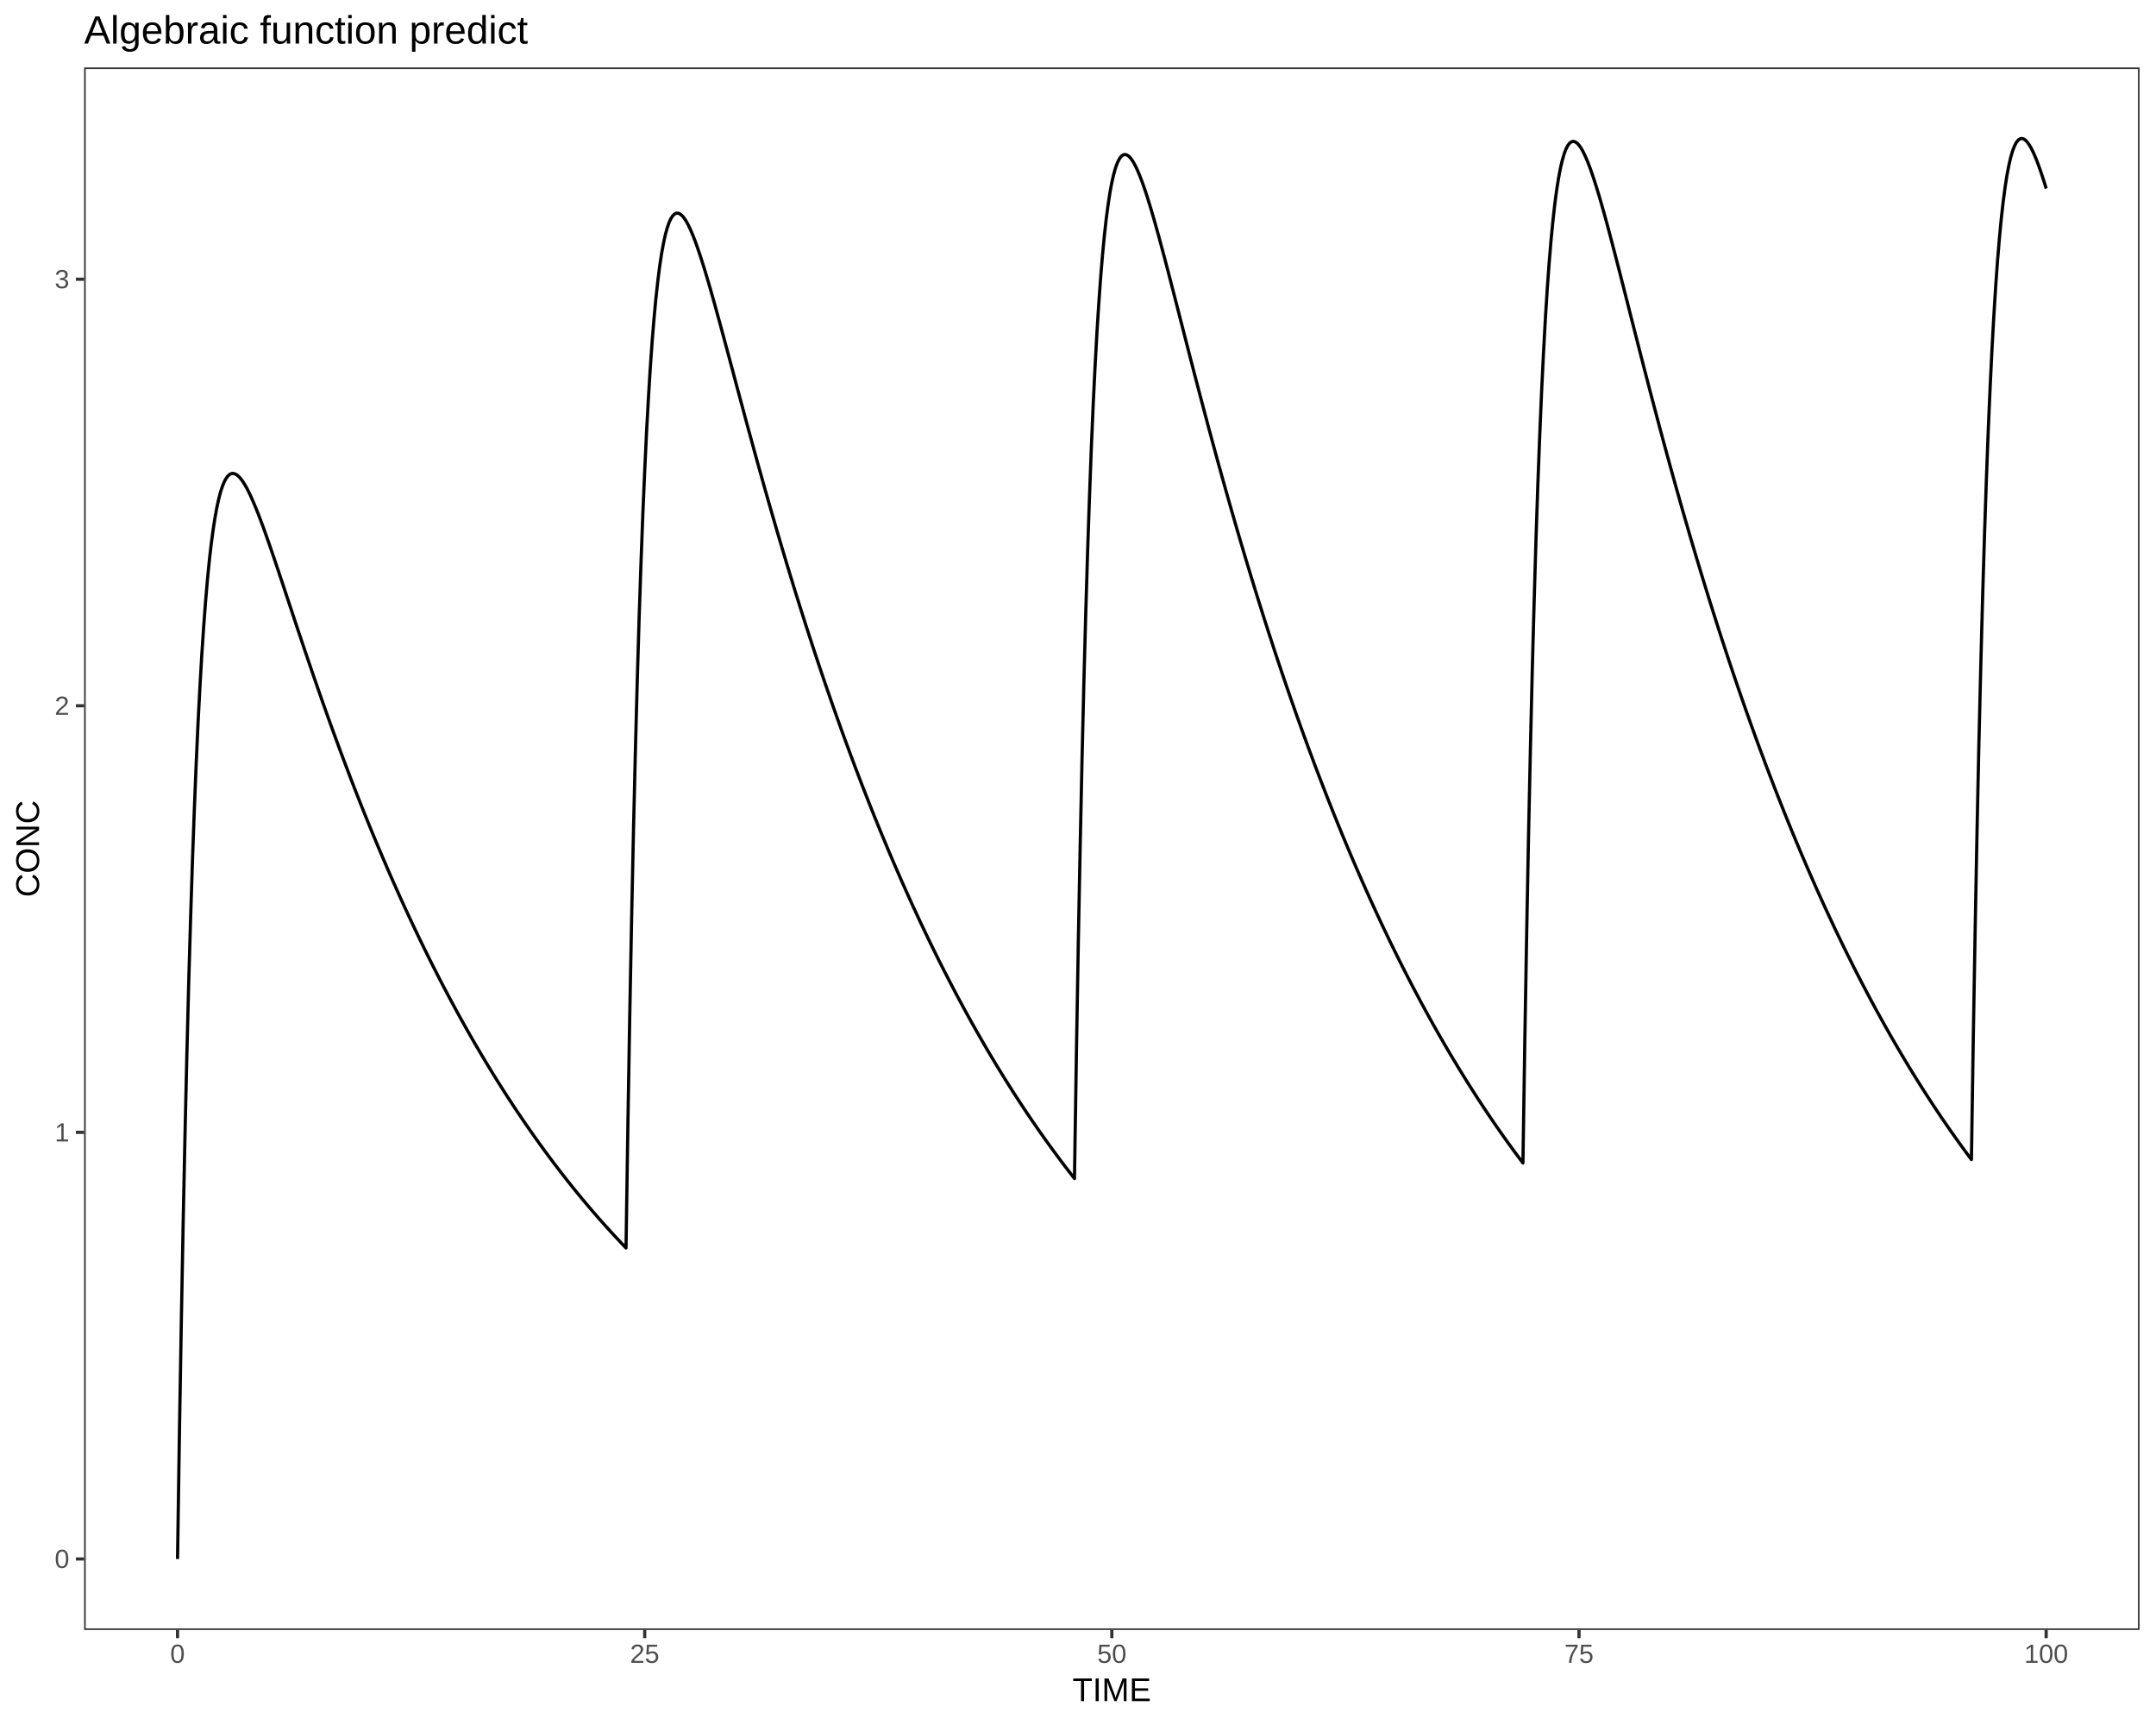
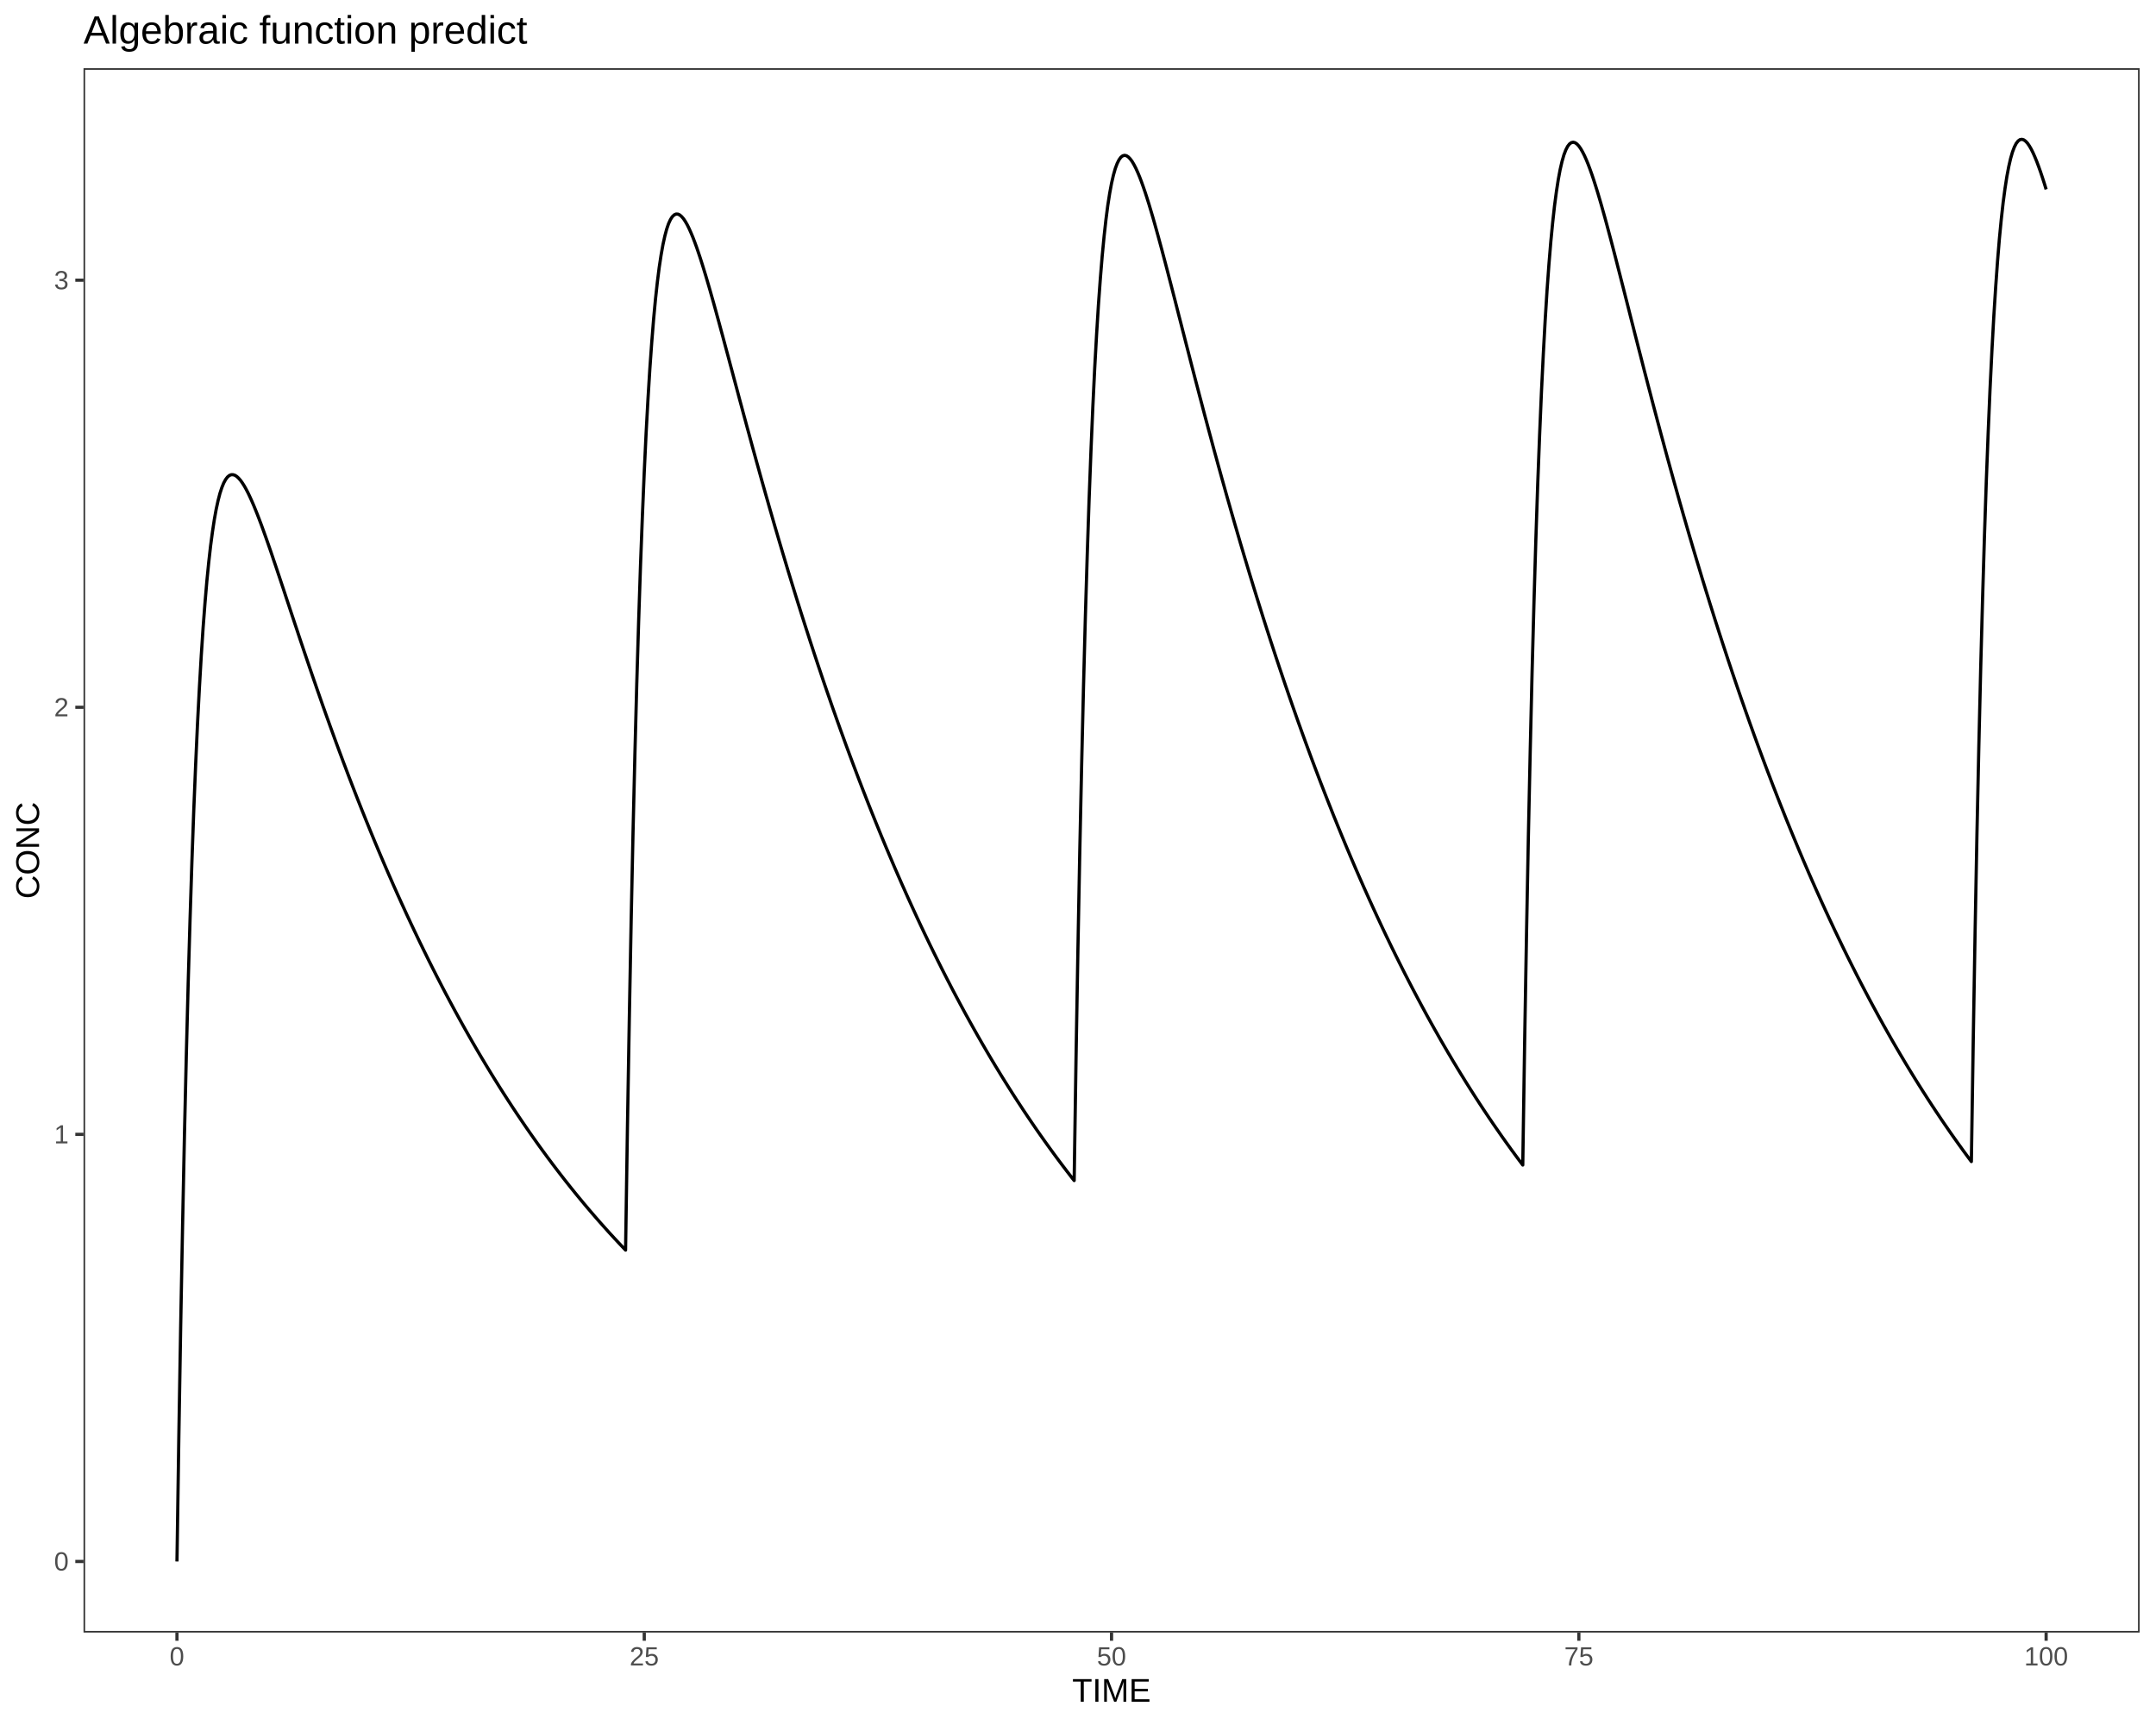
<svg xmlns="http://www.w3.org/2000/svg" viewBox="0 0 720.00 576.00">
  <defs>
    <style type="text/css">
    line, polyline, polygon, path, rect, circle {
      fill: none;
      stroke: #000000;
      stroke-linecap: round;
      stroke-linejoin: round;
      stroke-miterlimit: 10.00;
    }
  </style>
  </defs>
  <rect width="100%" height="100%" style="stroke: none; fill: #FFFFFF;" />
  <rect x="0.00" y="0.00" width="720.00" height="576.00" style="stroke-width: 1.07; stroke: #FFFFFF; fill: #FFFFFF;" />
  <defs>
-     <clipPath id="cpMjguMDl8NzE0LjUyfDU0NC4yN3wyMi41Mg==">
-       <rect x="28.09" y="22.52" width="686.43" height="521.75" />
+     <clipPath id="cpMjcuODl8NzE0LjUyfDU0NS4xM3wyMi43Nw==">
+       <rect x="27.89" y="22.77" width="686.64" height="522.36" />
    </clipPath>
  </defs>
-   <rect x="28.09" y="22.52" width="686.43" height="521.75" style="stroke-width: 1.07; stroke: none; fill: #FFFFFF;" clip-path="url(#cpMjguMDl8NzE0LjUyfDU0NC4yN3wyMi41Mg==)" />
-   <polyline points="59.29,520.56 59.91,479.19 60.54,442.02 61.16,408.65 61.79,378.70 62.41,351.86 63.03,327.82 63.66,306.32 64.28,287.11 64.91,269.98 65.53,254.72 66.15,241.16 66.78,229.13 67.40,218.49 68.03,209.10 68.65,200.84 69.27,193.60 69.90,187.28 70.52,181.80 71.15,177.07 71.77,173.03 72.39,169.59 73.02,166.71 73.64,164.33 74.27,162.41 74.89,160.88 75.51,159.73 76.14,158.90 76.76,158.38 77.39,158.12 78.01,158.10 78.63,158.30 79.26,158.69 79.88,159.26 80.51,159.98 81.13,160.85 81.75,161.84 82.38,162.94 83.00,164.14 83.63,165.44 84.25,166.81 84.87,168.26 85.50,169.77 86.12,171.33 86.75,172.94 87.37,174.60 88.00,176.30 88.62,178.03 89.24,179.78 89.87,181.56 90.49,183.37 91.12,185.19 91.74,187.02 92.36,188.87 92.99,190.73 93.61,192.60 94.24,194.47 94.86,196.35 95.48,198.23 96.11,200.11 96.73,202.00 97.36,203.88 97.98,205.76 98.60,207.63 99.23,209.51 99.85,211.37 100.48,213.24 101.10,215.10 101.72,216.95 102.35,218.79 102.97,220.63 103.60,222.46 104.22,224.28 104.84,226.10 105.47,227.90 106.09,229.70 106.72,231.49 107.34,233.27 107.96,235.04 108.59,236.80 109.21,238.55 109.84,240.29 110.46,242.03 111.08,243.75 111.71,245.46 112.33,247.17 112.96,248.86 113.58,250.55 114.20,252.22 114.83,253.89 115.45,255.54 116.08,257.19 116.70,258.82 117.32,260.45 117.95,262.06 118.57,263.67 119.20,265.27 119.82,266.85 120.44,268.43 121.07,270.00 121.69,271.56 122.32,273.11 122.94,274.65 123.56,276.18 124.19,277.70 124.81,279.21 125.44,280.71 126.06,282.20 126.68,283.68 127.31,285.16 127.93,286.62 128.56,288.08 129.18,289.53 129.80,290.97 130.43,292.40 131.05,293.82 131.68,295.23 132.30,296.63 132.93,298.02 133.55,299.41 134.17,300.79 134.80,302.16 135.42,303.52 136.05,304.87 136.67,306.21 137.29,307.54 137.92,308.87 138.54,310.19 139.17,311.50 139.79,312.80 140.41,314.09 141.04,315.38 141.66,316.66 142.29,317.93 142.91,319.19 143.53,320.44 144.16,321.69 144.78,322.93 145.41,324.16 146.03,325.38 146.65,326.60 147.28,327.81 147.90,329.01 148.53,330.20 149.15,331.38 149.77,332.56 150.40,333.73 151.02,334.90 151.65,336.05 152.27,337.20 152.89,338.34 153.52,339.48 154.14,340.61 154.77,341.73 155.39,342.84 156.01,343.95 156.64,345.05 157.26,346.14 157.89,347.23 158.51,348.31 159.13,349.38 159.76,350.44 160.38,351.50 161.01,352.56 161.63,353.60 162.25,354.64 162.88,355.68 163.50,356.70 164.13,357.72 164.75,358.74 165.37,359.75 166.00,360.75 166.62,361.74 167.25,362.73 167.87,363.71 168.49,364.69 169.12,365.66 169.74,366.63 170.37,367.58 170.99,368.54 171.61,369.48 172.24,370.42 172.86,371.36 173.49,372.29 174.11,373.21 174.74,374.13 175.36,375.04 175.98,375.95 176.61,376.85 177.23,377.74 177.86,378.63 178.48,379.52 179.10,380.40 179.73,381.27 180.35,382.14 180.98,383.00 181.60,383.85 182.22,384.71 182.85,385.55 183.47,386.39 184.10,387.23 184.72,388.06 185.34,388.88 185.97,389.70 186.59,390.52 187.22,391.33 187.84,392.13 188.46,392.93 189.09,393.73 189.71,394.52 190.34,395.30 190.96,396.08 191.58,396.86 192.21,397.63 192.83,398.39 193.46,399.15 194.08,399.91 194.70,400.66 195.33,401.41 195.95,402.15 196.58,402.89 197.20,403.62 197.82,404.35 198.45,405.07 199.07,405.79 199.70,406.51 200.32,407.22 200.94,407.92 201.57,408.62 202.19,409.32 202.82,410.01 203.44,410.70 204.06,411.39 204.69,412.07 205.31,412.74 205.94,413.41 206.56,414.08 207.18,414.74 207.81,415.40 208.43,416.06 209.06,416.71 209.68,375.99 210.30,339.46 210.93,306.73 211.55,277.42 212.18,251.20 212.80,227.79 213.42,206.91 214.05,188.33 214.67,171.81 215.30,157.16 215.92,144.21 216.55,132.79 217.17,122.74 217.79,113.95 218.42,106.28 219.04,99.63 219.67,93.90 220.29,89.00 220.91,84.85 221.54,81.38 222.16,78.51 222.79,76.20 223.41,74.39 224.03,73.02 224.66,72.05 225.28,71.45 225.91,71.18 226.53,71.19 227.15,71.48 227.78,72.00 228.40,72.73 229.03,73.66 229.65,74.75 230.27,76.01 230.90,77.39 231.52,78.90 232.15,80.52 232.77,82.24 233.39,84.05 234.02,85.93 234.64,87.88 235.27,89.89 235.89,91.95 236.51,94.06 237.14,96.20 237.76,98.39 238.39,100.60 239.01,102.84 239.63,105.10 240.26,107.38 240.88,109.67 241.51,111.98 242.13,114.30 242.75,116.62 243.38,118.95 244.00,121.28 244.63,123.62 245.25,125.95 245.87,128.28 246.50,130.61 247.12,132.94 247.75,135.26 248.37,137.57 248.99,139.88 249.62,142.19 250.24,144.48 250.87,146.77 251.49,149.04 252.11,151.31 252.74,153.57 253.36,155.82 253.99,158.05 254.61,160.28 255.23,162.50 255.86,164.70 256.48,166.89 257.11,169.08 257.73,171.25 258.36,173.40 258.98,175.55 259.60,177.69 260.23,179.81 260.85,181.92 261.48,184.02 262.10,186.10 262.72,188.18 263.35,190.24 263.97,192.29 264.60,194.33 265.22,196.36 265.84,198.37 266.47,200.37 267.09,202.36 267.72,204.34 268.34,206.30 268.96,208.26 269.59,210.20 270.21,212.13 270.84,214.05 271.46,215.96 272.08,217.85 272.71,219.73 273.33,221.61 273.96,223.47 274.58,225.32 275.20,227.15 275.83,228.98 276.45,230.79 277.08,232.60 277.70,234.39 278.32,236.17 278.95,237.94 279.57,239.70 280.20,241.45 280.82,243.19 281.44,244.92 282.07,246.63 282.69,248.34 283.32,250.03 283.94,251.72 284.56,253.39 285.19,255.05 285.81,256.71 286.44,258.35 287.06,259.98 287.68,261.61 288.31,263.22 288.93,264.82 289.56,266.41 290.18,268.00 290.80,269.57 291.43,271.13 292.05,272.69 292.68,274.23 293.30,275.76 293.92,277.29 294.55,278.80 295.17,280.31 295.80,281.80 296.42,283.29 297.04,284.77 297.67,286.24 298.29,287.70 298.92,289.15 299.54,290.59 300.17,292.02 300.79,293.44 301.41,294.86 302.04,296.26 302.66,297.66 303.29,299.05 303.91,300.43 304.53,301.80 305.16,303.16 305.78,304.51 306.41,305.86 307.03,307.20 307.65,308.53 308.28,309.85 308.90,311.16 309.53,312.46 310.15,313.76 310.77,315.05 311.40,316.33 312.02,317.60 312.65,318.86 313.27,320.12 313.89,321.37 314.52,322.61 315.14,323.84 315.77,325.06 316.39,326.28 317.01,327.49 317.64,328.69 318.26,329.89 318.89,331.08 319.51,332.26 320.13,333.43 320.76,334.59 321.38,335.75 322.01,336.90 322.63,338.05 323.25,339.18 323.88,340.31 324.50,341.44 325.13,342.55 325.75,343.66 326.37,344.76 327.00,345.86 327.62,346.94 328.25,348.03 328.87,349.10 329.49,350.17 330.12,351.23 330.74,352.28 331.37,353.33 331.99,354.37 332.61,355.41 333.24,356.44 333.86,357.46 334.49,358.47 335.11,359.48 335.73,360.49 336.36,361.48 336.98,362.47 337.61,363.46 338.23,364.44 338.85,365.41 339.48,366.38 340.10,367.34 340.73,368.29 341.35,369.24 341.97,370.18 342.60,371.12 343.22,372.05 343.85,372.97 344.47,373.89 345.10,374.81 345.72,375.71 346.34,376.62 346.97,377.51 347.59,378.40 348.22,379.29 348.84,380.17 349.46,381.04 350.09,381.91 350.71,382.77 351.34,383.63 351.96,384.48 352.58,385.33 353.21,386.17 353.83,387.01 354.46,387.84 355.08,388.67 355.70,389.49 356.33,390.31 356.95,391.12 357.58,391.92 358.20,392.73 358.82,393.52 359.45,352.95 360.07,316.57 360.70,283.97 361.32,254.80 361.94,228.73 362.57,205.46 363.19,184.72 363.82,166.27 364.44,149.89 365.06,135.38 365.69,122.56 366.31,111.27 366.94,101.36 367.56,92.70 368.18,85.17 368.81,78.65 369.43,73.05 370.06,68.28 370.68,64.26 371.30,60.91 371.93,58.18 372.55,55.99 373.18,54.30 373.80,53.06 374.42,52.22 375.05,51.74 375.67,51.59 376.30,51.73 376.92,52.13 377.54,52.77 378.17,53.63 378.79,54.67 379.42,55.89 380.04,57.26 380.66,58.76 381.29,60.39 381.91,62.12 382.54,63.96 383.16,65.87 383.78,67.87 384.41,69.93 385.03,72.05 385.66,74.22 386.28,76.44 386.91,78.70 387.53,80.99 388.15,83.31 388.78,85.66 389.40,88.03 390.03,90.41 390.65,92.81 391.27,95.23 391.90,97.65 392.52,100.07 393.15,102.51 393.77,104.94 394.39,107.38 395.02,109.81 395.64,112.24 396.27,114.67 396.89,117.10 397.51,119.52 398.14,121.93 398.76,124.34 399.39,126.74 400.01,129.13 400.63,131.51 401.26,133.88 401.88,136.24 402.51,138.59 403.13,140.94 403.75,143.27 404.38,145.58 405.00,147.89 405.63,150.19 406.25,152.47 406.87,154.74 407.50,157.00 408.12,159.25 408.75,161.48 409.37,163.71 409.99,165.92 410.62,168.11 411.24,170.30 411.87,172.47 412.49,174.63 413.11,176.78 413.74,178.91 414.36,181.03 414.99,183.14 415.61,185.24 416.23,187.32 416.86,189.39 417.48,191.45 418.11,193.50 418.73,195.53 419.35,197.55 419.98,199.56 420.60,201.56 421.23,203.54 421.85,205.51 422.47,207.47 423.10,209.42 423.72,211.36 424.35,213.28 424.97,215.20 425.59,217.10 426.22,218.99 426.84,220.86 427.47,222.73 428.09,224.58 428.72,226.43 429.34,228.26 429.96,230.08 430.59,231.88 431.21,233.68 431.84,235.47 432.46,237.24 433.08,239.01 433.71,240.76 434.33,242.50 434.96,244.23 435.58,245.95 436.20,247.66 436.83,249.36 437.45,251.05 438.08,252.73 438.70,254.40 439.32,256.06 439.95,257.70 440.57,259.34 441.20,260.97 441.82,262.58 442.44,264.19 443.07,265.79 443.69,267.37 444.32,268.95 444.94,270.52 445.56,272.07 446.19,273.62 446.81,275.16 447.44,276.69 448.06,278.21 448.68,279.72 449.31,281.22 449.93,282.71 450.56,284.19 451.18,285.66 451.80,287.12 452.43,288.58 453.05,290.02 453.68,291.46 454.30,292.88 454.92,294.30 455.55,295.71 456.17,297.11 456.80,298.50 457.42,299.88 458.04,301.26 458.67,302.62 459.29,303.98 459.92,305.33 460.54,306.67 461.16,308.00 461.79,309.33 462.41,310.64 463.04,311.95 463.66,313.25 464.28,314.54 464.91,315.82 465.53,317.10 466.16,318.36 466.78,319.62 467.40,320.88 468.03,322.12 468.65,323.35 469.28,324.58 469.90,325.80 470.53,327.02 471.15,328.22 471.77,329.42 472.40,330.61 473.02,331.79 473.65,332.97 474.27,334.14 474.89,335.30 475.52,336.45 476.14,337.60 476.77,338.74 477.39,339.87 478.01,340.99 478.64,342.11 479.26,343.22 479.89,344.33 480.51,345.43 481.13,346.52 481.76,347.60 482.38,348.68 483.01,349.75 483.63,350.81 484.25,351.87 484.88,352.92 485.50,353.96 486.13,355.00 486.75,356.03 487.37,357.06 488.00,358.07 488.62,359.09 489.25,360.09 489.87,361.09 490.49,362.08 491.12,363.07 491.74,364.05 492.37,365.03 492.99,366.00 493.61,366.96 494.24,367.91 494.86,368.87 495.49,369.81 496.11,370.75 496.73,371.68 497.36,372.61 497.98,373.53 498.61,374.45 499.23,375.36 499.85,376.26 500.48,377.16 501.10,378.05 501.73,378.94 502.35,379.82 502.97,380.70 503.60,381.57 504.22,382.43 504.85,383.29 505.47,384.15 506.09,385.00 506.72,385.84 507.34,386.68 507.97,387.52 508.59,388.34 509.21,347.80 509.84,311.45 510.46,278.89 511.09,249.75 511.71,223.71 512.34,200.47 512.96,179.76 513.58,161.35 514.21,145.00 514.83,130.52 515.46,117.73 516.08,106.47 516.70,96.59 517.33,87.96 517.95,80.45 518.58,73.96 519.20,68.39 519.82,63.65 520.45,59.66 521.07,56.35 521.70,53.64 522.32,51.48 522.94,49.82 523.57,48.60 524.19,47.79 524.82,47.34 525.44,47.21 526.06,47.38 526.69,47.81 527.31,48.48 527.94,49.36 528.56,50.43 529.18,51.67 529.81,53.07 530.43,54.60 531.06,56.25 531.68,58.01 532.30,59.87 532.93,61.82 533.55,63.84 534.18,65.92 534.80,68.07 535.42,70.27 536.05,72.51 536.67,74.79 537.30,77.11 537.92,79.45 538.54,81.82 539.17,84.22 539.79,86.63 540.42,89.05 541.04,91.48 541.66,93.93 542.29,96.38 542.91,98.83 543.54,101.29 544.16,103.75 544.78,106.21 545.41,108.66 546.03,111.11 546.66,113.56 547.28,116.00 547.90,118.44 548.53,120.87 549.15,123.29 549.78,125.70 550.40,128.10 551.02,130.50 551.65,132.88 552.27,135.25 552.90,137.61 553.52,139.96 554.14,142.30 554.77,144.63 555.39,146.95 556.02,149.25 556.64,151.54 557.27,153.82 557.89,156.09 558.51,158.34 559.14,160.59 559.76,162.81 560.39,165.03 561.01,167.23 561.63,169.43 562.26,171.60 562.88,173.77 563.51,175.92 564.13,178.06 564.75,180.19 565.38,182.30 566.00,184.41 566.63,186.50 567.25,188.57 567.87,190.64 568.50,192.69 569.12,194.73 569.75,196.75 570.37,198.77 570.99,200.77 571.62,202.76 572.24,204.74 572.87,206.70 573.49,208.66 574.11,210.60 574.74,212.53 575.36,214.44 575.99,216.35 576.61,218.24 577.23,220.12 577.86,221.99 578.48,223.85 579.11,225.70 579.73,227.54 580.35,229.36 580.98,231.17 581.60,232.98 582.23,234.77 582.85,236.55 583.47,238.31 584.10,240.07 584.72,241.82 585.35,243.55 585.97,245.28 586.59,246.99 587.22,248.70 587.84,250.39 588.47,252.07 589.09,253.74 589.71,255.41 590.34,257.06 590.96,258.70 591.59,260.33 592.21,261.95 592.83,263.56 593.46,265.16 594.08,266.75 594.71,268.33 595.33,269.90 595.95,271.46 596.58,273.01 597.20,274.56 597.83,276.09 598.45,277.61 599.08,279.12 599.70,280.63 600.32,282.12 600.95,283.61 601.57,285.08 602.20,286.55 602.82,288.00 603.44,289.45 604.07,290.89 604.69,292.32 605.32,293.74 605.94,295.16 606.56,296.56 607.19,297.96 607.81,299.34 608.44,300.72 609.06,302.09 609.68,303.45 610.31,304.80 610.93,306.14 611.56,307.48 612.18,308.81 612.80,310.13 613.43,311.44 614.05,312.74 614.68,314.03 615.30,315.32 615.92,316.60 616.55,317.87 617.17,319.13 617.80,320.38 618.42,321.63 619.04,322.87 619.67,324.10 620.29,325.32 620.92,326.54 621.54,327.75 622.16,328.95 622.79,330.14 623.41,331.33 624.04,332.51 624.66,333.68 625.28,334.84 625.91,336.00 626.53,337.15 627.16,338.29 627.78,339.42 628.40,340.55 629.03,341.67 629.65,342.79 630.28,343.89 630.90,345.00 631.52,346.09 632.15,347.17 632.77,348.25 633.40,349.33 634.02,350.39 634.64,351.45 635.27,352.51 635.89,353.55 636.52,354.59 637.14,355.63 637.76,356.65 638.39,357.68 639.01,358.69 639.64,359.70 640.26,360.70 640.89,361.69 641.51,362.68 642.13,363.67 642.76,364.64 643.38,365.62 644.01,366.58 644.63,367.54 645.25,368.49 645.88,369.44 646.50,370.38 647.13,371.32 647.75,372.24 648.37,373.17 649.00,374.09 649.62,375.00 650.25,375.91 650.87,376.81 651.49,377.70 652.12,378.59 652.74,379.48 653.37,380.35 653.99,381.23 654.61,382.09 655.24,382.96 655.86,383.81 656.49,384.67 657.11,385.51 657.73,386.35 658.36,387.19 658.98,346.66 659.61,310.31 660.23,277.75 660.85,248.62 661.48,222.59 662.10,199.36 662.73,178.66 663.35,160.25 663.97,143.90 664.60,129.43 665.22,116.65 665.85,105.40 666.47,95.53 667.09,86.90 667.72,79.40 668.34,72.92 668.97,67.35 669.59,62.62 670.21,58.63 670.84,55.32 671.46,52.62 672.09,50.47 672.71,48.82 673.33,47.61 673.96,46.80 674.58,46.36 675.21,46.24 675.83,46.41 676.45,46.85 677.08,47.52 677.70,48.41 678.33,49.49 678.95,50.73 679.57,52.13 680.20,53.67 680.82,55.33 681.45,57.10 682.07,58.96 682.70,60.91 683.32,62.94 " style="stroke-width: 1.07; stroke-linecap: butt;" clip-path="url(#cpMjguMDl8NzE0LjUyfDU0NC4yN3wyMi41Mg==)" />
-   <rect x="28.09" y="22.52" width="686.43" height="521.75" style="stroke-width: 1.07; stroke: #333333;" clip-path="url(#cpMjguMDl8NzE0LjUyfDU0NC4yN3wyMi41Mg==)" />
+   <rect x="27.89" y="22.77" width="686.64" height="522.36" style="stroke-width: 1.07; stroke: none; fill: #FFFFFF;" clip-path="url(#cpMjcuODl8NzE0LjUyfDU0NS4xM3wyMi43Nw==)" />
+   <polyline points="59.10,521.39 59.72,479.98 60.34,442.76 60.97,409.35 61.59,379.37 62.22,352.49 62.84,328.42 63.47,306.90 64.09,287.67 64.71,270.52 65.34,255.24 65.96,241.67 66.59,229.62 67.21,218.97 67.83,209.57 68.46,201.30 69.08,194.05 69.71,187.73 70.33,182.24 70.96,177.51 71.58,173.45 72.20,170.02 72.83,167.13 73.45,164.75 74.08,162.82 74.70,161.30 75.33,160.14 75.95,159.31 76.57,158.78 77.20,158.52 77.82,158.51 78.45,158.70 79.07,159.10 79.69,159.67 80.32,160.39 80.94,161.26 81.57,162.25 82.19,163.35 82.82,164.56 83.44,165.86 84.06,167.23 84.69,168.68 85.31,170.19 85.94,171.76 86.56,173.37 87.19,175.03 87.81,176.73 88.43,178.46 89.06,180.22 89.68,182.00 90.31,183.80 90.93,185.63 91.55,187.47 92.18,189.32 92.80,191.18 93.43,193.05 94.05,194.92 94.68,196.80 95.30,198.69 95.92,200.57 96.55,202.46 97.17,204.34 97.80,206.22 98.42,208.10 99.05,209.97 99.67,211.85 100.29,213.71 100.92,215.57 101.54,217.42 102.17,219.27 102.79,221.11 103.41,222.94 104.04,224.77 104.66,226.58 105.29,228.39 105.91,230.19 106.54,231.98 107.16,233.76 107.78,235.54 108.41,237.30 109.03,239.05 109.66,240.80 110.28,242.53 110.91,244.26 111.53,245.97 112.15,247.68 112.78,249.38 113.40,251.06 114.03,252.74 114.65,254.41 115.28,256.06 115.90,257.71 116.52,259.35 117.15,260.97 117.77,262.59 118.40,264.20 119.02,265.80 119.64,267.39 120.27,268.97 120.89,270.54 121.52,272.10 122.14,273.65 122.77,275.19 123.39,276.72 124.01,278.24 124.64,279.76 125.26,281.26 125.89,282.75 126.51,284.24 127.14,285.72 127.76,287.18 128.38,288.64 129.01,290.09 129.63,291.53 130.26,292.96 130.88,294.38 131.50,295.80 132.13,297.20 132.75,298.60 133.38,299.98 134.00,301.36 134.63,302.73 135.25,304.09 135.87,305.45 136.50,306.79 137.12,308.13 137.75,309.46 138.37,310.78 139.00,312.09 139.62,313.39 140.24,314.69 140.87,315.97 141.49,317.25 142.12,318.52 142.74,319.79 143.36,321.04 143.99,322.29 144.61,323.53 145.24,324.76 145.86,325.99 146.49,327.20 147.11,328.41 147.73,329.61 148.36,330.81 148.98,332.00 149.61,333.17 150.23,334.35 150.86,335.51 151.48,336.67 152.10,337.82 152.73,338.96 153.35,340.10 153.98,341.23 154.60,342.35 155.22,343.46 155.85,344.57 156.47,345.67 157.10,346.77 157.72,347.86 158.35,348.94 158.97,350.01 159.59,351.08 160.22,352.14 160.84,353.19 161.47,354.24 162.09,355.28 162.72,356.32 163.34,357.34 163.96,358.36 164.59,359.38 165.21,360.39 165.84,361.39 166.46,362.39 167.08,363.38 167.71,364.36 168.33,365.34 168.96,366.31 169.58,367.28 170.21,368.24 170.83,369.19 171.45,370.14 172.08,371.08 172.70,372.02 173.33,372.95 173.95,373.87 174.58,374.79 175.20,375.70 175.82,376.61 176.45,377.51 177.07,378.41 177.70,379.30 178.32,380.18 178.94,381.06 179.57,381.94 180.19,382.81 180.82,383.67 181.44,384.53 182.07,385.38 182.69,386.23 183.31,387.07 183.94,387.90 184.56,388.74 185.19,389.56 185.81,390.38 186.44,391.20 187.06,392.01 187.68,392.81 188.31,393.62 188.93,394.41 189.56,395.20 190.18,395.99 190.80,396.77 191.43,397.54 192.05,398.32 192.68,399.08 193.30,399.84 193.93,400.60 194.55,401.35 195.17,402.10 195.80,402.84 196.42,403.58 197.05,404.32 197.67,405.04 198.30,405.77 198.92,406.49 199.54,407.20 200.17,407.92 200.79,408.62 201.42,409.32 202.04,410.02 202.67,410.72 203.29,411.41 203.91,412.09 204.54,412.77 205.16,413.45 205.79,414.12 206.41,414.79 207.03,415.45 207.66,416.11 208.28,416.77 208.91,417.42 209.53,376.65 210.16,340.08 210.78,307.31 211.40,277.96 212.03,251.72 212.65,228.28 213.28,207.38 213.90,188.77 214.53,172.23 215.15,157.57 215.77,144.60 216.40,133.16 217.02,123.11 217.65,114.30 218.27,106.63 218.89,99.97 219.52,94.23 220.14,89.33 220.77,85.17 221.39,81.70 222.02,78.83 222.64,76.51 223.26,74.70 223.89,73.33 224.51,72.36 225.14,71.76 225.76,71.48 226.39,71.50 227.01,71.78 227.63,72.31 228.26,73.04 228.88,73.97 229.51,75.07 230.13,76.32 230.75,77.71 231.38,79.22 232.00,80.84 232.63,82.56 233.25,84.37 233.88,86.25 234.50,88.20 235.12,90.21 235.75,92.28 236.37,94.39 237.00,96.54 237.62,98.73 238.25,100.94 238.87,103.18 239.49,105.45 240.12,107.73 240.74,110.03 241.37,112.34 241.99,114.66 242.61,116.98 243.24,119.31 243.86,121.65 244.49,123.98 245.11,126.32 245.74,128.66 246.36,130.99 246.98,133.32 247.61,135.64 248.23,137.96 248.86,140.27 249.48,142.58 250.11,144.87 250.73,147.16 251.35,149.44 251.98,151.71 252.60,153.97 253.23,156.22 253.85,158.46 254.47,160.69 255.10,162.91 255.72,165.12 256.35,167.31 256.97,169.50 257.60,171.67 258.22,173.83 258.84,175.98 259.47,178.12 260.09,180.24 260.72,182.36 261.34,184.46 261.97,186.55 262.59,188.62 263.21,190.69 263.84,192.74 264.46,194.78 265.09,196.81 265.71,198.82 266.33,200.83 266.96,202.82 267.58,204.80 268.21,206.77 268.83,208.73 269.46,210.67 270.08,212.60 270.70,214.52 271.33,216.43 271.95,218.33 272.58,220.22 273.20,222.09 273.83,223.95 274.45,225.80 275.07,227.64 275.70,229.47 276.32,231.29 276.95,233.09 277.57,234.89 278.19,236.67 278.82,238.44 279.44,240.21 280.07,241.96 280.69,243.70 281.32,245.43 281.94,247.14 282.56,248.85 283.19,250.55 283.81,252.23 284.44,253.91 285.06,255.58 285.69,257.23 286.31,258.88 286.93,260.51 287.56,262.14 288.18,263.75 288.81,265.35 289.43,266.95 290.05,268.53 290.68,270.11 291.30,271.67 291.93,273.23 292.55,274.77 293.18,276.31 293.80,277.84 294.42,279.35 295.05,280.86 295.67,282.36 296.30,283.85 296.92,285.32 297.55,286.79 298.17,288.26 298.79,289.71 299.42,291.15 300.04,292.58 300.67,294.01 301.29,295.43 301.92,296.83 302.54,298.23 303.16,299.62 303.79,301.00 304.41,302.37 305.04,303.74 305.66,305.09 306.28,306.44 306.91,307.78 307.53,309.11 308.16,310.43 308.78,311.75 309.41,313.05 310.03,314.35 310.65,315.64 311.28,316.92 311.90,318.19 312.53,319.46 313.15,320.72 313.78,321.97 314.40,323.21 315.02,324.44 315.65,325.67 316.27,326.89 316.90,328.10 317.52,329.30 318.14,330.50 318.77,331.69 319.39,332.87 320.02,334.04 320.64,335.21 321.27,336.37 321.89,337.52 322.51,338.67 323.14,339.80 323.76,340.93 324.39,342.06 325.01,343.18 325.64,344.29 326.26,345.39 326.88,346.48 327.51,347.57 328.13,348.66 328.76,349.73 329.38,350.80 330.00,351.86 330.63,352.92 331.25,353.97 331.88,355.01 332.50,356.05 333.13,357.08 333.75,358.10 334.37,359.12 335.00,360.13 335.62,361.13 336.25,362.13 336.87,363.12 337.50,364.11 338.12,365.09 338.74,366.06 339.37,367.03 339.99,367.99 340.62,368.94 341.24,369.89 341.86,370.84 342.49,371.77 343.11,372.71 343.74,373.63 344.36,374.55 344.99,375.47 345.61,376.38 346.23,377.28 346.86,378.18 347.48,379.07 348.11,379.95 348.73,380.84 349.36,381.71 349.98,382.58 350.60,383.44 351.23,384.30 351.85,385.16 352.48,386.01 353.10,386.85 353.72,387.69 354.35,388.52 354.97,389.35 355.60,390.17 356.22,390.99 356.85,391.80 357.47,392.61 358.09,393.41 358.72,394.20 359.34,353.58 359.97,317.16 360.59,284.53 361.22,255.32 361.84,229.22 362.46,205.92 363.09,185.16 363.71,166.69 364.34,150.29 364.96,135.76 365.58,122.93 366.21,111.63 366.83,101.71 367.46,93.03 368.08,85.49 368.71,78.96 369.33,73.36 369.95,68.58 370.58,64.56 371.20,61.21 371.83,58.47 372.45,56.28 373.08,54.59 373.70,53.35 374.32,52.50 374.95,52.02 375.57,51.87 376.20,52.01 376.82,52.42 377.44,53.06 378.07,53.91 378.69,54.96 379.32,56.18 379.94,57.55 380.57,59.05 381.19,60.68 381.81,62.42 382.44,64.25 383.06,66.17 383.69,68.17 384.31,70.24 384.94,72.36 385.56,74.53 386.18,76.75 386.81,79.02 387.43,81.31 388.06,83.63 388.68,85.98 389.31,88.36 389.93,90.74 390.55,93.15 391.18,95.56 391.80,97.98 392.43,100.41 393.05,102.85 393.67,105.29 394.30,107.72 394.92,110.16 395.55,112.60 396.17,115.03 396.80,117.46 397.42,119.88 398.04,122.30 398.67,124.71 399.29,127.11 399.92,129.50 400.54,131.89 401.17,134.26 401.79,136.63 402.41,138.98 403.04,141.32 403.66,143.66 404.29,145.98 404.91,148.29 405.53,150.59 406.16,152.87 406.78,155.15 407.41,157.41 408.03,159.66 408.66,161.90 409.28,164.12 409.90,166.33 410.53,168.53 411.15,170.72 411.78,172.90 412.40,175.06 413.03,177.21 413.65,179.34 414.27,181.47 414.90,183.58 415.52,185.68 416.15,187.76 416.77,189.84 417.39,191.90 418.02,193.95 418.64,195.98 419.27,198.01 419.89,200.02 420.52,202.02 421.14,204.00 421.76,205.98 422.39,207.94 423.01,209.89 423.64,211.83 424.26,213.76 424.89,215.67 425.51,217.57 426.13,219.46 426.76,221.34 427.38,223.21 428.01,225.07 428.63,226.91 429.25,228.75 429.88,230.57 430.50,232.38 431.13,234.18 431.75,235.97 432.38,237.74 433.00,239.51 433.62,241.27 434.25,243.01 434.87,244.74 435.50,246.47 436.12,248.18 436.75,249.88 437.37,251.57 437.99,253.25 438.62,254.92 439.24,256.58 439.87,258.23 440.49,259.87 441.11,261.50 441.74,263.11 442.36,264.72 442.99,266.32 443.61,267.91 444.24,269.49 444.86,271.06 445.48,272.62 446.11,274.16 446.73,275.70 447.36,277.23 447.98,278.75 448.61,280.27 449.23,281.77 449.85,283.26 450.48,284.74 451.10,286.22 451.73,287.68 452.35,289.14 452.97,290.58 453.60,292.02 454.22,293.45 454.85,294.87 455.47,296.28 456.10,297.68 456.72,299.07 457.34,300.46 457.97,301.83 458.59,303.20 459.22,304.56 459.84,305.91 460.47,307.25 461.09,308.59 461.71,309.91 462.34,311.23 462.96,312.54 463.59,313.84 464.21,315.13 464.83,316.42 465.46,317.69 466.08,318.96 466.71,320.22 467.33,321.47 467.96,322.72 468.58,323.96 469.20,325.19 469.83,326.41 470.45,327.62 471.08,328.83 471.70,330.03 472.33,331.22 472.95,332.40 473.57,333.58 474.20,334.75 474.82,335.91 475.45,337.07 476.07,338.22 476.69,339.36 477.32,340.49 477.94,341.62 478.57,342.74 479.19,343.85 479.82,344.95 480.44,346.05 481.06,347.15 481.69,348.23 482.31,349.31 482.94,350.38 483.56,351.45 484.19,352.50 484.81,353.56 485.43,354.60 486.06,355.64 486.68,356.67 487.31,357.70 487.93,358.72 488.56,359.73 489.18,360.74 489.80,361.74 490.43,362.73 491.05,363.72 491.68,364.70 492.30,365.68 492.92,366.65 493.55,367.61 494.17,368.57 494.80,369.52 495.42,370.47 496.05,371.41 496.67,372.34 497.29,373.27 497.92,374.19 498.54,375.11 499.17,376.02 499.79,376.92 500.42,377.82 501.04,378.72 501.66,379.61 502.29,380.49 502.91,381.37 503.54,382.24 504.16,383.10 504.78,383.97 505.41,384.82 506.03,385.67 506.66,386.52 507.28,387.36 507.91,388.19 508.53,389.02 509.15,348.43 509.78,312.04 510.40,279.44 511.03,250.27 511.65,224.20 512.28,200.93 512.90,180.20 513.52,161.76 514.15,145.39 514.77,130.89 515.40,118.09 516.02,106.82 516.64,96.93 517.27,88.28 517.89,80.77 518.52,74.27 519.14,68.70 519.77,63.95 520.39,59.95 521.01,56.63 521.64,53.92 522.26,51.76 522.89,50.10 523.51,48.88 524.14,48.07 524.76,47.62 525.38,47.49 526.01,47.66 526.63,48.09 527.26,48.76 527.88,49.64 528.50,50.72 529.13,51.96 529.75,53.35 530.38,54.89 531.00,56.54 531.63,58.31 532.25,60.17 532.87,62.11 533.50,64.13 534.12,66.22 534.75,68.37 535.37,70.57 536.00,72.82 536.62,75.10 537.24,77.42 537.87,79.77 538.49,82.14 539.12,84.54 539.74,86.95 540.36,89.38 540.99,91.82 541.61,94.26 542.24,96.72 542.86,99.17 543.49,101.63 544.11,104.09 544.73,106.55 545.36,109.01 545.98,111.47 546.61,113.92 547.23,116.36 547.86,118.80 548.48,121.23 549.10,123.66 549.73,126.07 550.35,128.48 550.98,130.87 551.60,133.26 552.22,135.63 552.85,138.00 553.47,140.35 554.10,142.69 554.72,145.02 555.35,147.34 555.97,149.65 556.59,151.94 557.22,154.23 557.84,156.49 558.47,158.75 559.09,161.00 559.72,163.23 560.34,165.45 560.96,167.65 561.59,169.85 562.21,172.03 562.84,174.20 563.46,176.35 564.08,178.49 564.71,180.62 565.33,182.74 565.96,184.85 566.58,186.94 567.21,189.02 567.83,191.08 568.45,193.14 569.08,195.18 569.70,197.21 570.33,199.22 570.95,201.23 571.58,203.22 572.20,205.20 572.82,207.17 573.45,209.12 574.07,211.07 574.70,213.00 575.32,214.92 575.95,216.83 576.57,218.72 577.19,220.61 577.82,222.48 578.44,224.34 579.07,226.19 579.69,228.03 580.31,229.85 580.94,231.67 581.56,233.47 582.19,235.26 582.81,237.05 583.44,238.82 584.06,240.58 584.68,242.32 585.31,244.06 585.93,245.79 586.56,247.51 587.18,249.21 587.81,250.91 588.43,252.59 589.05,254.26 589.68,255.93 590.30,257.58 590.93,259.22 591.55,260.86 592.17,262.48 592.80,264.09 593.42,265.69 594.05,267.29 594.67,268.87 595.30,270.44 595.92,272.00 596.54,273.56 597.17,275.10 597.79,276.63 598.42,278.16 599.04,279.67 599.67,281.18 600.29,282.67 600.91,284.16 601.54,285.64 602.16,287.11 602.79,288.57 603.41,290.01 604.03,291.46 604.66,292.89 605.28,294.31 605.91,295.73 606.53,297.13 607.16,298.53 607.78,299.91 608.40,301.29 609.03,302.66 609.65,304.03 610.28,305.38 610.90,306.73 611.53,308.06 612.15,309.39 612.77,310.71 613.40,312.02 614.02,313.33 614.65,314.62 615.27,315.91 615.89,317.19 616.52,318.46 617.14,319.73 617.77,320.98 618.39,322.23 619.02,323.47 619.64,324.70 620.26,325.93 620.89,327.14 621.51,328.35 622.14,329.56 622.76,330.75 623.39,331.94 624.01,333.12 624.63,334.29 625.26,335.46 625.88,336.61 626.51,337.76 627.13,338.91 627.75,340.04 628.38,341.17 629.00,342.30 629.63,343.41 630.25,344.52 630.88,345.62 631.50,346.72 632.12,347.80 632.75,348.89 633.37,349.96 634.00,351.03 634.62,352.09 635.25,353.14 635.87,354.19 636.49,355.23 637.12,356.27 637.74,357.29 638.37,358.32 638.99,359.33 639.61,360.34 640.24,361.34 640.86,362.34 641.49,363.33 642.11,364.32 642.74,365.29 643.36,366.27 643.98,367.23 644.61,368.19 645.23,369.15 645.86,370.09 646.48,371.04 647.11,371.97 647.73,372.90 648.35,373.83 648.98,374.75 649.60,375.66 650.23,376.57 650.85,377.47 651.47,378.37 652.10,379.26 652.72,380.14 653.35,381.02 653.97,381.90 654.60,382.76 655.22,383.63 655.84,384.49 656.47,385.34 657.09,386.19 657.72,387.03 658.34,387.86 658.97,347.28 659.59,310.90 660.21,278.30 660.84,249.14 661.46,223.07 662.09,199.81 662.71,179.09 663.33,160.66 663.96,144.30 664.58,129.81 665.21,117.01 665.83,105.74 666.46,95.86 667.08,87.22 667.70,79.72 668.33,73.23 668.95,67.66 669.58,62.92 670.20,58.93 670.83,55.61 671.45,52.91 672.07,50.76 672.70,49.10 673.32,47.89 673.95,47.08 674.57,46.63 675.20,46.52 675.82,46.69 676.44,47.13 677.07,47.80 677.69,48.69 678.32,49.77 678.94,51.02 679.56,52.42 680.19,53.96 680.81,55.62 681.44,57.39 682.06,59.25 682.69,61.20 683.31,63.23 " style="stroke-width: 1.07; stroke-linecap: butt;" clip-path="url(#cpMjcuODl8NzE0LjUyfDU0NS4xM3wyMi43Nw==)" />
+   <rect x="27.89" y="22.77" width="686.64" height="522.36" style="stroke-width: 1.07; stroke: #333333;" clip-path="url(#cpMjcuODl8NzE0LjUyfDU0NS4xM3wyMi43Nw==)" />
  <defs>
    <clipPath id="cpMC4wMHw3MjAuMDB8NTc2LjAwfDAuMDA=">
      <rect x="0.00" y="0.00" width="720.00" height="576.00" />
    </clipPath>
  </defs>
  <g clip-path="url(#cpMC4wMHw3MjAuMDB8NTc2LjAwfDAuMDA=)">
-     <text x="18.27" y="523.58" style="font-size: 8.80px; fill: #4D4D4D; font-family: Liberation Sans;" textLength="4.89px" lengthAdjust="spacingAndGlyphs">0</text>
+     <text x="18.06" y="524.41" style="font-size: 8.80px; fill: #4D4D4D; font-family: Liberation Sans;" textLength="4.89px" lengthAdjust="spacingAndGlyphs">0</text>
  </g>
  <g clip-path="url(#cpMC4wMHw3MjAuMDB8NTc2LjAwfDAuMDA=)">
-     <text x="18.27" y="381.14" style="font-size: 8.80px; fill: #4D4D4D; font-family: Liberation Sans;" textLength="4.89px" lengthAdjust="spacingAndGlyphs">1</text>
+     <text x="18.06" y="381.80" style="font-size: 8.80px; fill: #4D4D4D; font-family: Liberation Sans;" textLength="4.89px" lengthAdjust="spacingAndGlyphs">1</text>
  </g>
  <g clip-path="url(#cpMC4wMHw3MjAuMDB8NTc2LjAwfDAuMDA=)">
-     <text x="18.27" y="238.70" style="font-size: 8.80px; fill: #4D4D4D; font-family: Liberation Sans;" textLength="4.89px" lengthAdjust="spacingAndGlyphs">2</text>
+     <text x="18.06" y="239.20" style="font-size: 8.80px; fill: #4D4D4D; font-family: Liberation Sans;" textLength="4.89px" lengthAdjust="spacingAndGlyphs">2</text>
  </g>
  <g clip-path="url(#cpMC4wMHw3MjAuMDB8NTc2LjAwfDAuMDA=)">
-     <text x="18.27" y="96.25" style="font-size: 8.80px; fill: #4D4D4D; font-family: Liberation Sans;" textLength="4.89px" lengthAdjust="spacingAndGlyphs">3</text>
+     <text x="18.06" y="96.59" style="font-size: 8.80px; fill: #4D4D4D; font-family: Liberation Sans;" textLength="4.89px" lengthAdjust="spacingAndGlyphs">3</text>
  </g>
-   <polyline points="25.35,520.56 28.09,520.56 " style="stroke-width: 1.07; stroke: #333333; stroke-linecap: butt;" clip-path="url(#cpMC4wMHw3MjAuMDB8NTc2LjAwfDAuMDA=)" />
-   <polyline points="25.35,378.11 28.09,378.11 " style="stroke-width: 1.07; stroke: #333333; stroke-linecap: butt;" clip-path="url(#cpMC4wMHw3MjAuMDB8NTc2LjAwfDAuMDA=)" />
-   <polyline points="25.35,235.67 28.09,235.67 " style="stroke-width: 1.07; stroke: #333333; stroke-linecap: butt;" clip-path="url(#cpMC4wMHw3MjAuMDB8NTc2LjAwfDAuMDA=)" />
-   <polyline points="25.35,93.23 28.09,93.23 " style="stroke-width: 1.07; stroke: #333333; stroke-linecap: butt;" clip-path="url(#cpMC4wMHw3MjAuMDB8NTc2LjAwfDAuMDA=)" />
-   <polyline points="59.29,547.01 59.29,544.27 " style="stroke-width: 1.07; stroke: #333333; stroke-linecap: butt;" clip-path="url(#cpMC4wMHw3MjAuMDB8NTc2LjAwfDAuMDA=)" />
-   <polyline points="215.30,547.01 215.30,544.27 " style="stroke-width: 1.07; stroke: #333333; stroke-linecap: butt;" clip-path="url(#cpMC4wMHw3MjAuMDB8NTc2LjAwfDAuMDA=)" />
-   <polyline points="371.30,547.01 371.30,544.27 " style="stroke-width: 1.07; stroke: #333333; stroke-linecap: butt;" clip-path="url(#cpMC4wMHw3MjAuMDB8NTc2LjAwfDAuMDA=)" />
-   <polyline points="527.31,547.01 527.31,544.27 " style="stroke-width: 1.07; stroke: #333333; stroke-linecap: butt;" clip-path="url(#cpMC4wMHw3MjAuMDB8NTc2LjAwfDAuMDA=)" />
-   <polyline points="683.32,547.01 683.32,544.27 " style="stroke-width: 1.07; stroke: #333333; stroke-linecap: butt;" clip-path="url(#cpMC4wMHw3MjAuMDB8NTc2LjAwfDAuMDA=)" />
+   <polyline points="25.15,521.39 27.89,521.39 " style="stroke-width: 1.07; stroke: #333333; stroke-linecap: butt;" clip-path="url(#cpMC4wMHw3MjAuMDB8NTc2LjAwfDAuMDA=)" />
+   <polyline points="25.15,378.78 27.89,378.78 " style="stroke-width: 1.07; stroke: #333333; stroke-linecap: butt;" clip-path="url(#cpMC4wMHw3MjAuMDB8NTc2LjAwfDAuMDA=)" />
+   <polyline points="25.15,236.17 27.89,236.17 " style="stroke-width: 1.07; stroke: #333333; stroke-linecap: butt;" clip-path="url(#cpMC4wMHw3MjAuMDB8NTc2LjAwfDAuMDA=)" />
+   <polyline points="25.15,93.56 27.89,93.56 " style="stroke-width: 1.07; stroke: #333333; stroke-linecap: butt;" clip-path="url(#cpMC4wMHw3MjAuMDB8NTc2LjAwfDAuMDA=)" />
+   <polyline points="59.10,547.87 59.10,545.13 " style="stroke-width: 1.07; stroke: #333333; stroke-linecap: butt;" clip-path="url(#cpMC4wMHw3MjAuMDB8NTc2LjAwfDAuMDA=)" />
+   <polyline points="215.15,547.87 215.15,545.13 " style="stroke-width: 1.07; stroke: #333333; stroke-linecap: butt;" clip-path="url(#cpMC4wMHw3MjAuMDB8NTc2LjAwfDAuMDA=)" />
+   <polyline points="371.20,547.87 371.20,545.13 " style="stroke-width: 1.07; stroke: #333333; stroke-linecap: butt;" clip-path="url(#cpMC4wMHw3MjAuMDB8NTc2LjAwfDAuMDA=)" />
+   <polyline points="527.26,547.87 527.26,545.13 " style="stroke-width: 1.07; stroke: #333333; stroke-linecap: butt;" clip-path="url(#cpMC4wMHw3MjAuMDB8NTc2LjAwfDAuMDA=)" />
+   <polyline points="683.31,547.87 683.31,545.13 " style="stroke-width: 1.07; stroke: #333333; stroke-linecap: butt;" clip-path="url(#cpMC4wMHw3MjAuMDB8NTc2LjAwfDAuMDA=)" />
  <g clip-path="url(#cpMC4wMHw3MjAuMDB8NTc2LjAwfDAuMDA=)">
-     <text x="56.84" y="555.25" style="font-size: 8.80px; fill: #4D4D4D; font-family: Liberation Sans;" textLength="4.89px" lengthAdjust="spacingAndGlyphs">0</text>
+     <text x="56.65" y="556.11" style="font-size: 8.80px; fill: #4D4D4D; font-family: Liberation Sans;" textLength="4.89px" lengthAdjust="spacingAndGlyphs">0</text>
  </g>
  <g clip-path="url(#cpMC4wMHw3MjAuMDB8NTc2LjAwfDAuMDA=)">
-     <text x="210.41" y="555.25" style="font-size: 8.80px; fill: #4D4D4D; font-family: Liberation Sans;" textLength="9.78px" lengthAdjust="spacingAndGlyphs">25</text>
+     <text x="210.26" y="556.11" style="font-size: 8.80px; fill: #4D4D4D; font-family: Liberation Sans;" textLength="9.78px" lengthAdjust="spacingAndGlyphs">25</text>
  </g>
  <g clip-path="url(#cpMC4wMHw3MjAuMDB8NTc2LjAwfDAuMDA=)">
-     <text x="366.41" y="555.25" style="font-size: 8.80px; fill: #4D4D4D; font-family: Liberation Sans;" textLength="9.78px" lengthAdjust="spacingAndGlyphs">50</text>
+     <text x="366.31" y="556.11" style="font-size: 8.80px; fill: #4D4D4D; font-family: Liberation Sans;" textLength="9.78px" lengthAdjust="spacingAndGlyphs">50</text>
  </g>
  <g clip-path="url(#cpMC4wMHw3MjAuMDB8NTc2LjAwfDAuMDA=)">
-     <text x="522.42" y="555.25" style="font-size: 8.80px; fill: #4D4D4D; font-family: Liberation Sans;" textLength="9.78px" lengthAdjust="spacingAndGlyphs">75</text>
+     <text x="522.37" y="556.11" style="font-size: 8.80px; fill: #4D4D4D; font-family: Liberation Sans;" textLength="9.78px" lengthAdjust="spacingAndGlyphs">75</text>
  </g>
  <g clip-path="url(#cpMC4wMHw3MjAuMDB8NTc2LjAwfDAuMDA=)">
-     <text x="675.98" y="555.25" style="font-size: 8.80px; fill: #4D4D4D; font-family: Liberation Sans;" textLength="14.67px" lengthAdjust="spacingAndGlyphs">100</text>
+     <text x="675.97" y="556.11" style="font-size: 8.80px; fill: #4D4D4D; font-family: Liberation Sans;" textLength="14.67px" lengthAdjust="spacingAndGlyphs">100</text>
  </g>
  <g clip-path="url(#cpMC4wMHw3MjAuMDB8NTc2LjAwfDAuMDA=)">
-     <text x="358.16" y="568.04" style="font-size: 11.00px; font-family: Liberation Sans;" textLength="26.28px" lengthAdjust="spacingAndGlyphs">TIME</text>
+     <text x="358.06" y="568.24" style="font-size: 11.00px; font-family: Liberation Sans;" textLength="26.28px" lengthAdjust="spacingAndGlyphs">TIME</text>
  </g>
  <g clip-path="url(#cpMC4wMHw3MjAuMDB8NTc2LjAwfDAuMDA=)">
-     <text transform="translate(13.04,299.58) rotate(-90)" style="font-size: 11.00px; font-family: Liberation Sans;" textLength="32.38px" lengthAdjust="spacingAndGlyphs">CONC</text>
+     <text transform="translate(13.04,300.14) rotate(-90)" style="font-size: 11.00px; font-family: Liberation Sans;" textLength="32.38px" lengthAdjust="spacingAndGlyphs">CONC</text>
  </g>
  <g clip-path="url(#cpMC4wMHw3MjAuMDB8NTc2LjAwfDAuMDA=)">
-     <text x="28.09" y="14.56" style="font-size: 13.20px; font-family: Liberation Sans;" textLength="148.00px" lengthAdjust="spacingAndGlyphs">Algebraic function predict</text>
+     <text x="27.89" y="14.56" style="font-size: 13.20px; font-family: Liberation Sans;" textLength="148.00px" lengthAdjust="spacingAndGlyphs">Algebraic function predict</text>
  </g>
</svg>
